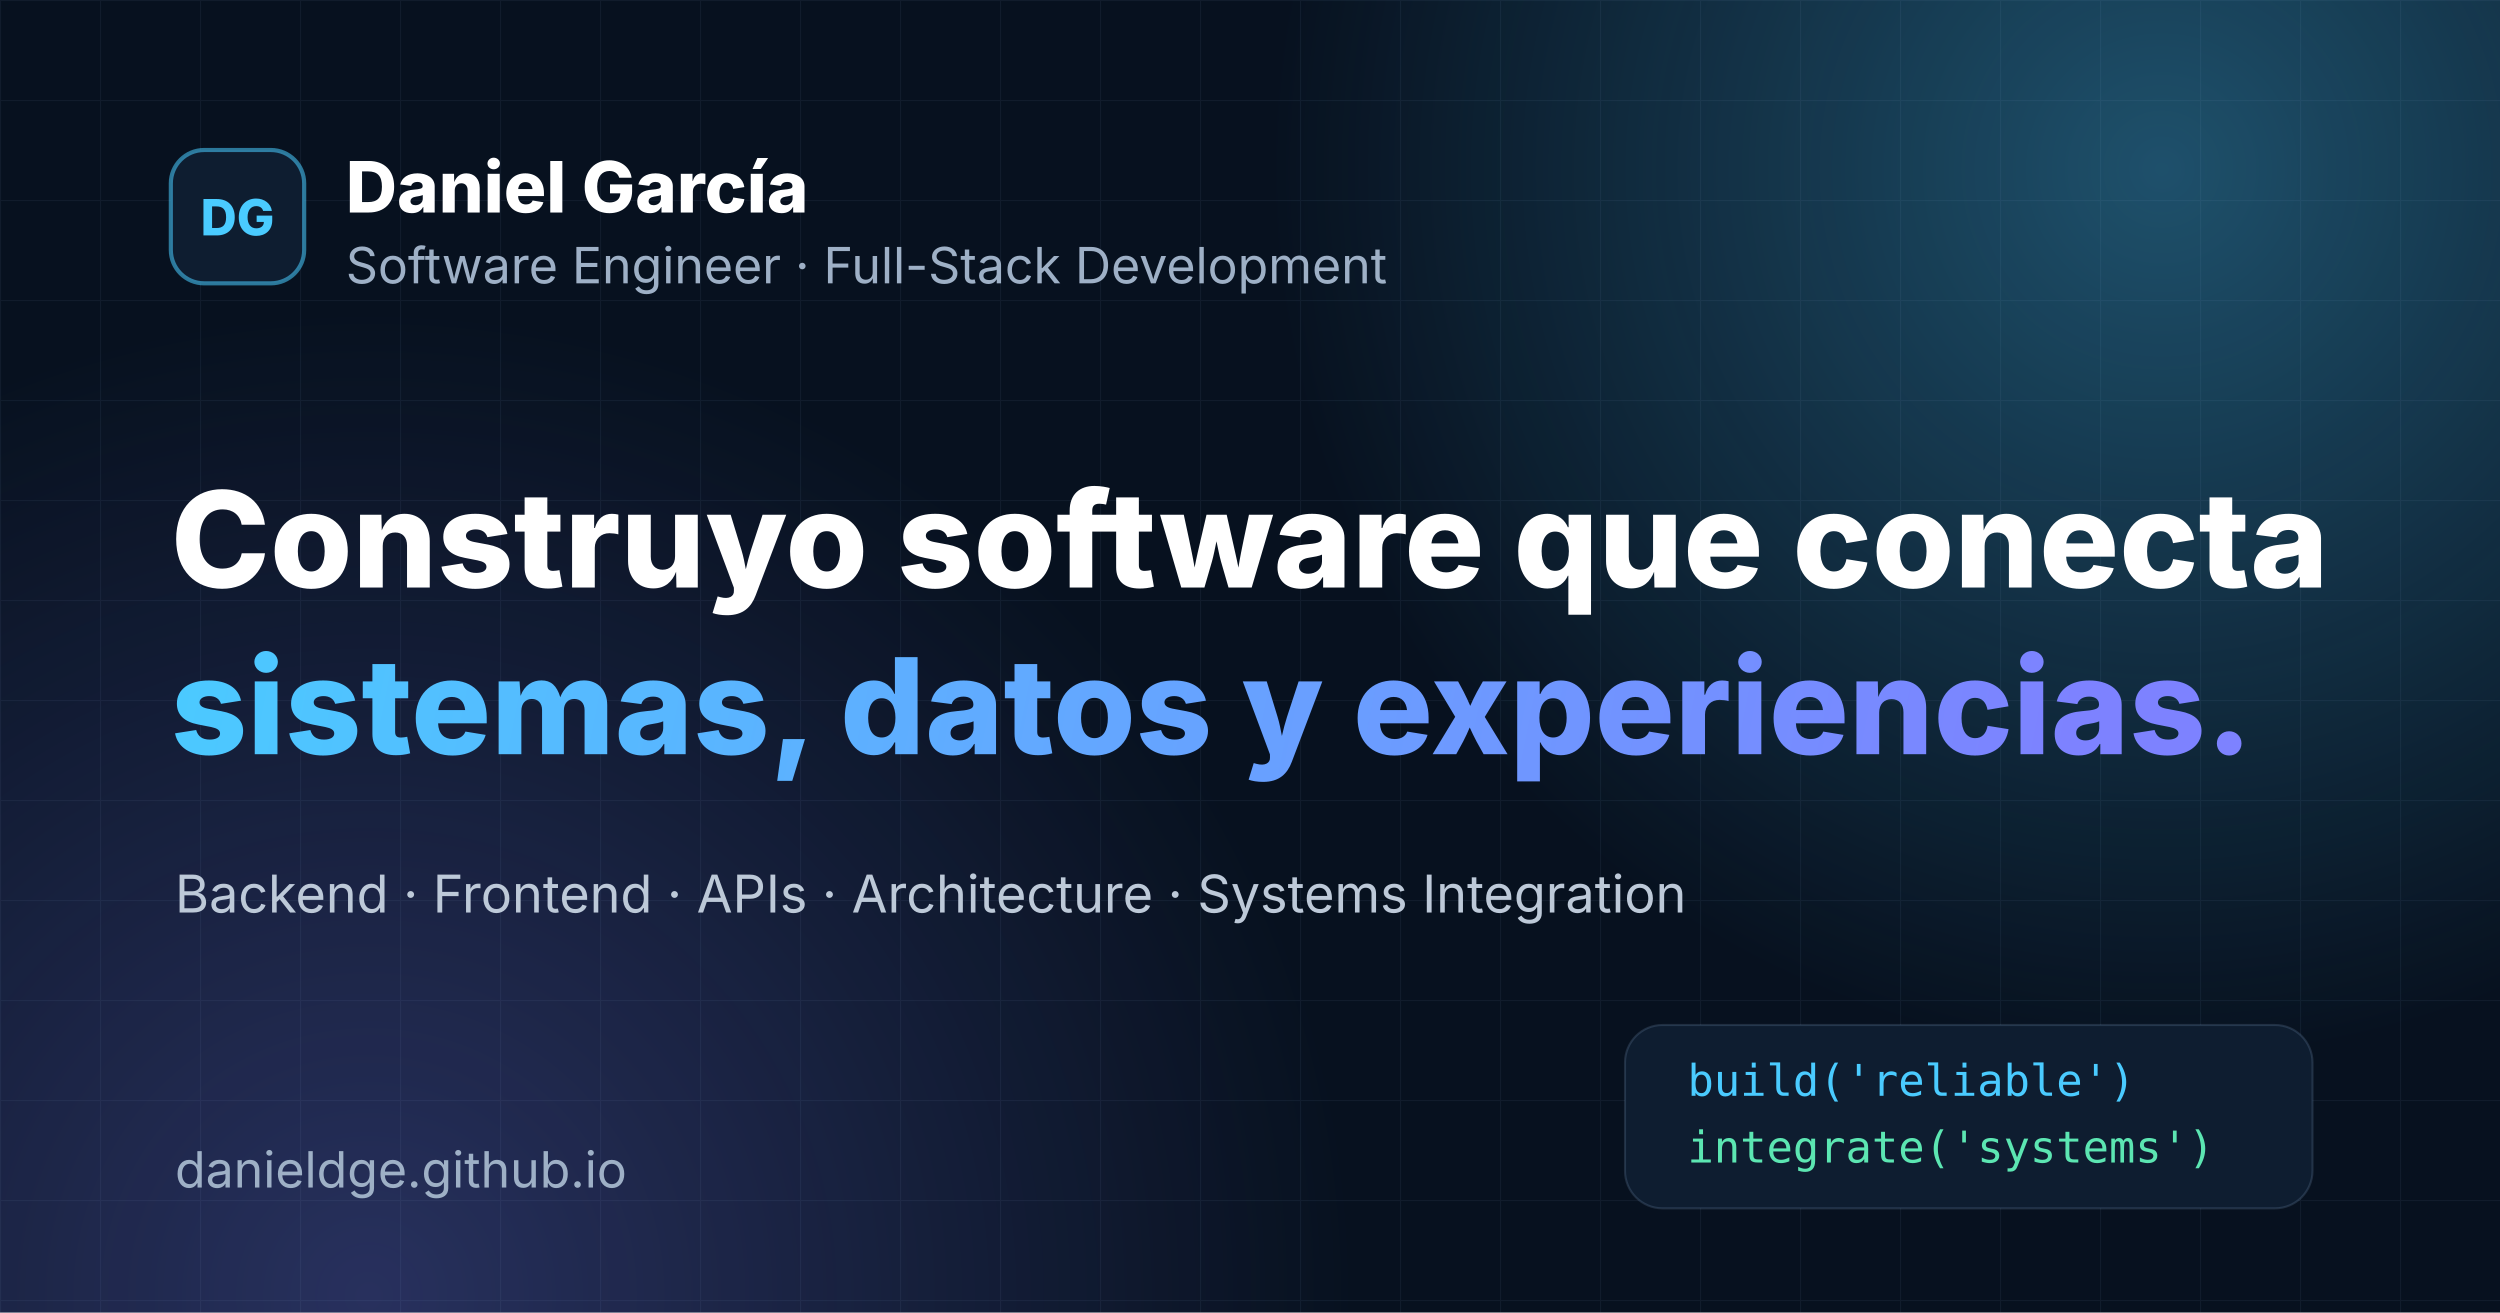
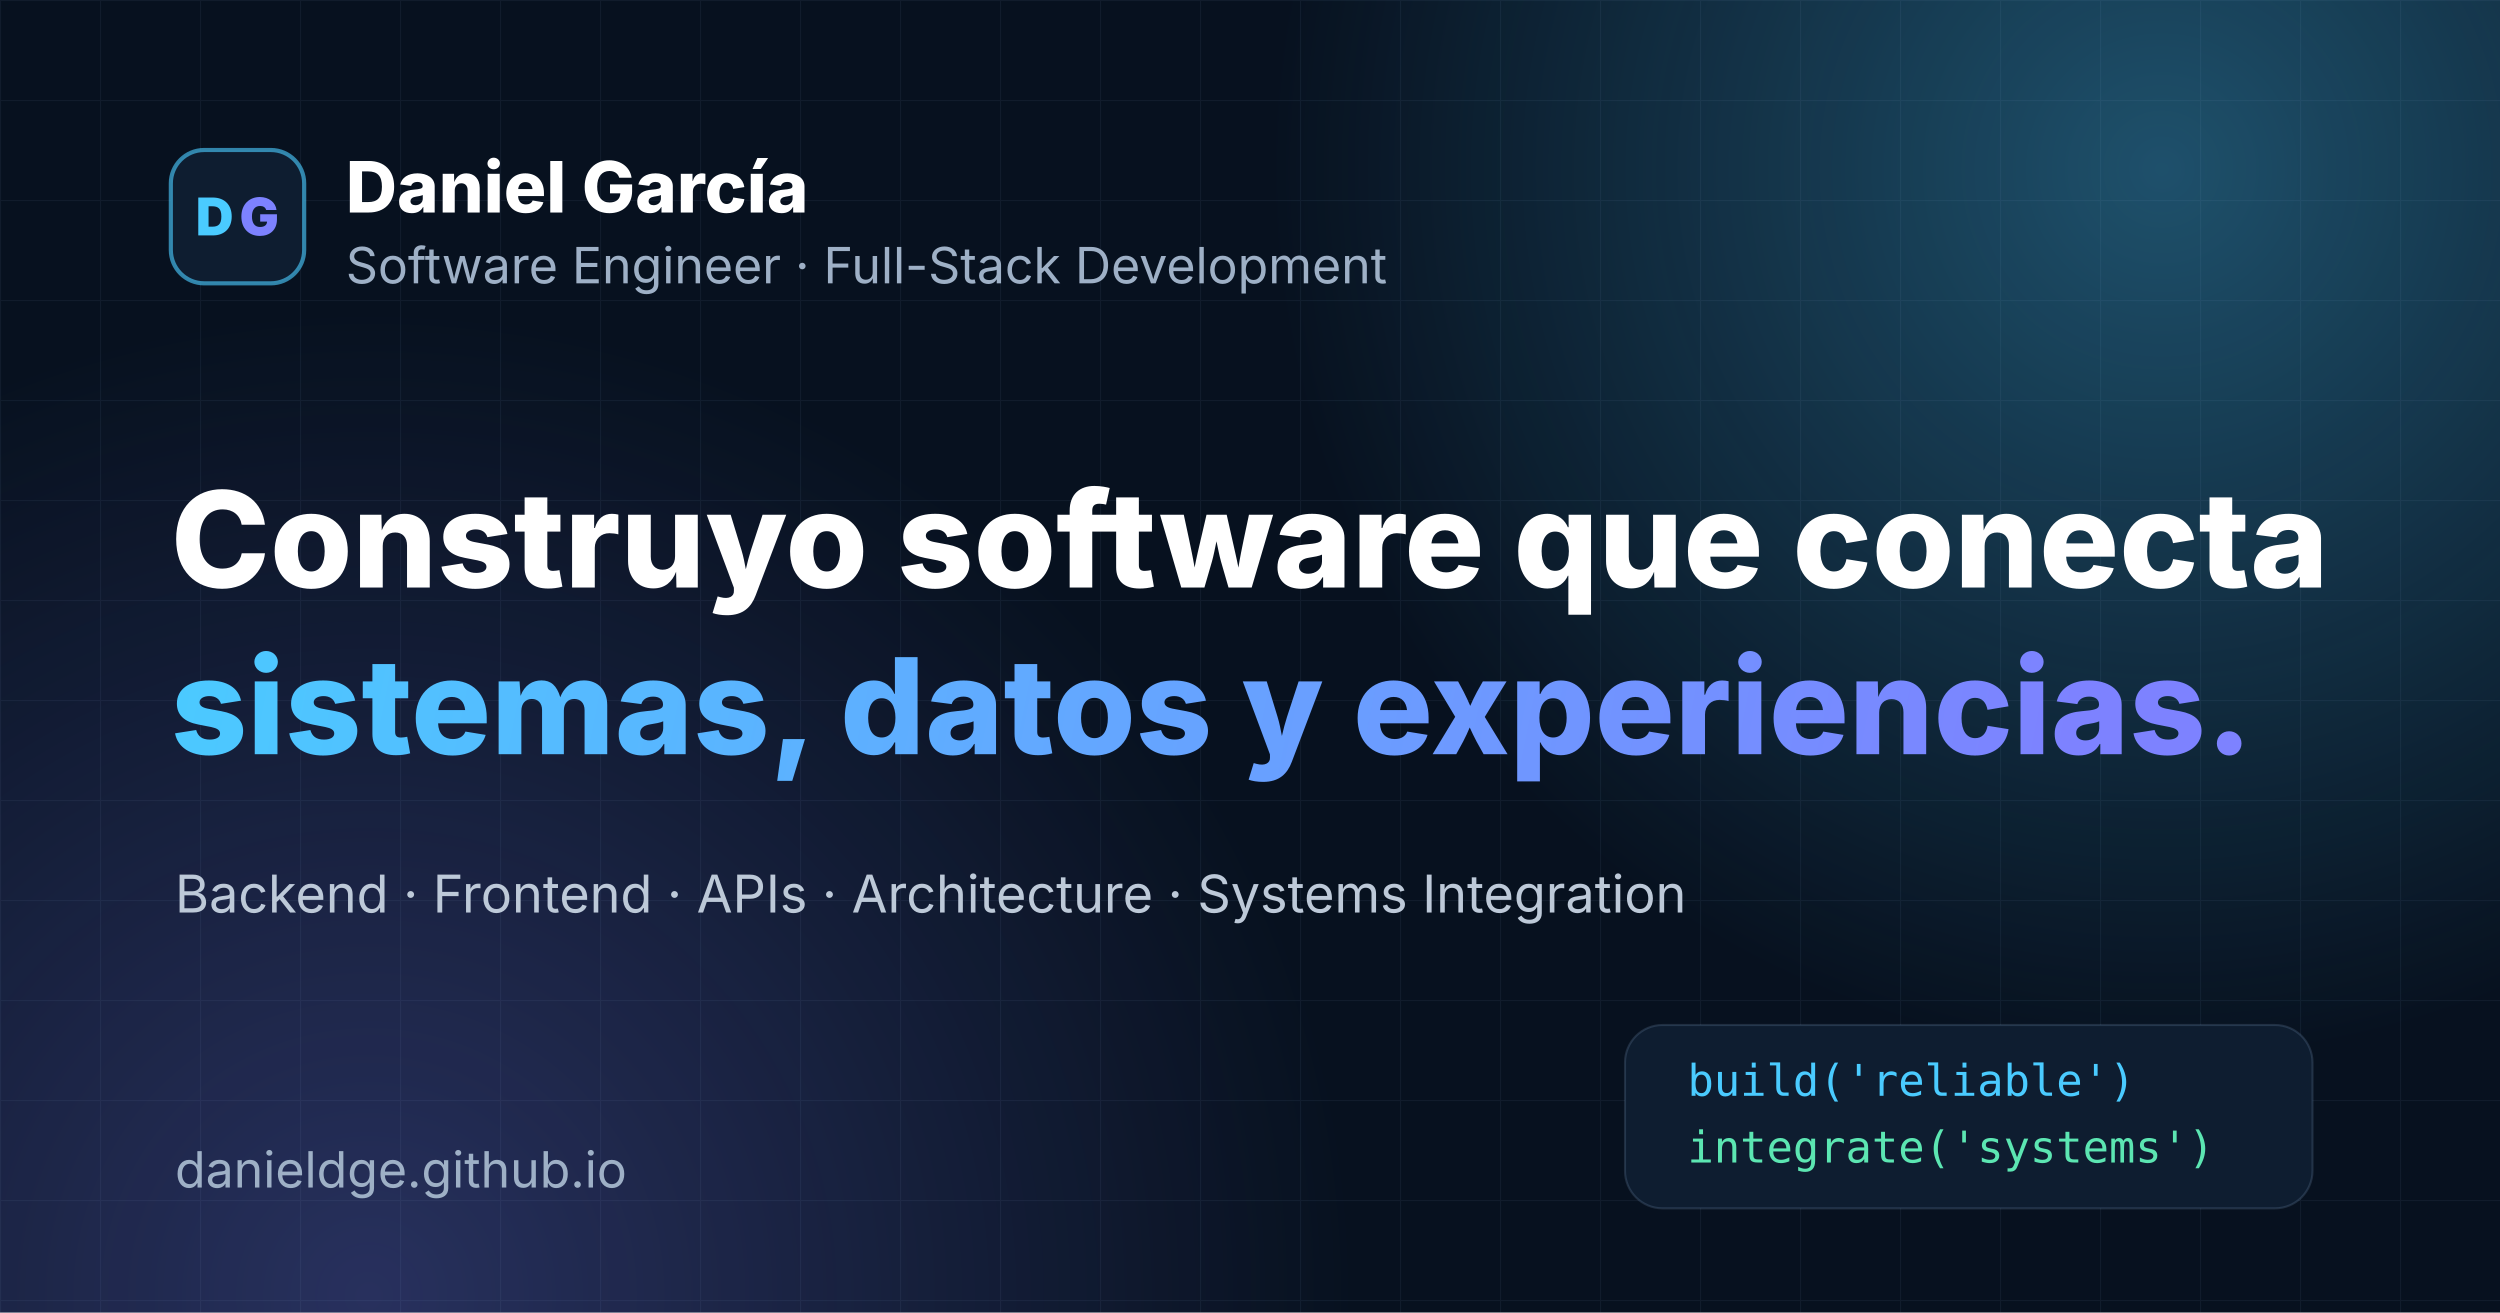
<svg xmlns="http://www.w3.org/2000/svg" width="1200" height="630" viewBox="0 0 1200 630" role="img" aria-labelledby="title desc">
  <defs>
    <radialGradient id="glow1" cx="0" cy="0" r="1" gradientTransform="translate(1040 80) rotate(135) scale(430)" gradientUnits="userSpaceOnUse">
      <stop stop-color="#4ACBFF" stop-opacity=".34" />
      <stop offset="1" stop-color="#4ACBFF" stop-opacity="0" />
    </radialGradient>
    <radialGradient id="glow2" cx="0" cy="0" r="1" gradientTransform="translate(180 620) rotate(-45) scale(470)" gradientUnits="userSpaceOnUse">
      <stop stop-color="#7D82FF" stop-opacity=".28" />
      <stop offset="1" stop-color="#7D82FF" stop-opacity="0" />
    </radialGradient>
    <linearGradient id="accent" x1="80" y1="250" x2="980" y2="430" gradientUnits="userSpaceOnUse">
      <stop stop-color="#4ACBFF" />
      <stop offset="1" stop-color="#7D82FF" />
    </linearGradient>
    <pattern id="grid" width="48" height="48" patternUnits="userSpaceOnUse">
      <path d="M48 0H0V48" fill="none" stroke="#94B4D8" stroke-opacity=".07" />
    </pattern>
  </defs>
  <rect width="1200" height="630" fill="#07111F" />
  <rect width="1200" height="630" fill="url(#glow1)" />
  <rect width="1200" height="630" fill="url(#glow2)" />
  <rect width="1200" height="630" fill="url(#grid)" />
-   <rect x="82" y="72" width="64" height="64" rx="16" fill="#0E1D30" stroke="#4ACBFF" stroke-opacity=".55" stroke-width="2" />
-   <text x="114" y="113" text-anchor="middle" fill="#4ACBFF" font-family="Inter,Segoe UI,Arial,sans-serif" font-size="24" font-weight="800">DG</text>
+   <rect x="82" y="72" width="64" height="64" rx="16" fill="#0E1D30" />
+   <rect x="82" y="72" width="64" height="64" rx="16" fill="none" stroke="#4ACBFF" stroke-opacity=".62" stroke-width="2" />
+   <text x="94" y="113" fill="#4ACBFF" font-family="Inter,Segoe UI,Arial,sans-serif" font-size="25" font-weight="900" letter-spacing="-2">D</text>
+   <text x="115" y="113" fill="#7D82FF" font-family="Inter,Segoe UI,Arial,sans-serif" font-size="25" font-weight="900" letter-spacing="-2">G</text>
  <text x="166" y="102" fill="#FFFFFF" font-family="Inter,Segoe UI,Arial,sans-serif" font-size="34" font-weight="800">Daniel García</text>
  <text x="166" y="136" fill="#9EB0C6" font-family="Inter,Segoe UI,Arial,sans-serif" font-size="24">Software Engineer · Full-Stack Development</text>
  <text x="82" y="282" fill="#FFFFFF" font-family="Inter,Segoe UI,Arial,sans-serif" font-size="64" font-weight="800">Construyo software que conecta</text>
  <text x="82" y="362" fill="url(#accent)" font-family="Inter,Segoe UI,Arial,sans-serif" font-size="64" font-weight="800">sistemas, datos y experiencias.</text>
  <text x="84" y="438" fill="#BDC9D8" font-family="Inter,Segoe UI,Arial,sans-serif" font-size="25">Backend · Frontend · APIs · Architecture · Systems Integration</text>
  <rect x="780" y="492" width="330" height="88" rx="18" fill="#0E1D30" stroke="#94B4D8" stroke-opacity=".18" />
  <text x="810" y="526" fill="#4ACBFF" font-family="ui-monospace,Consolas,monospace" font-size="21">build('reliable')</text>
  <text x="810" y="558" fill="#5CE6B2" font-family="ui-monospace,Consolas,monospace" font-size="21">integrate('systems')</text>
  <text x="84" y="570" fill="#9EB0C6" font-family="Inter,Segoe UI,Arial,sans-serif" font-size="24">danieldge.github.io</text>
</svg>
